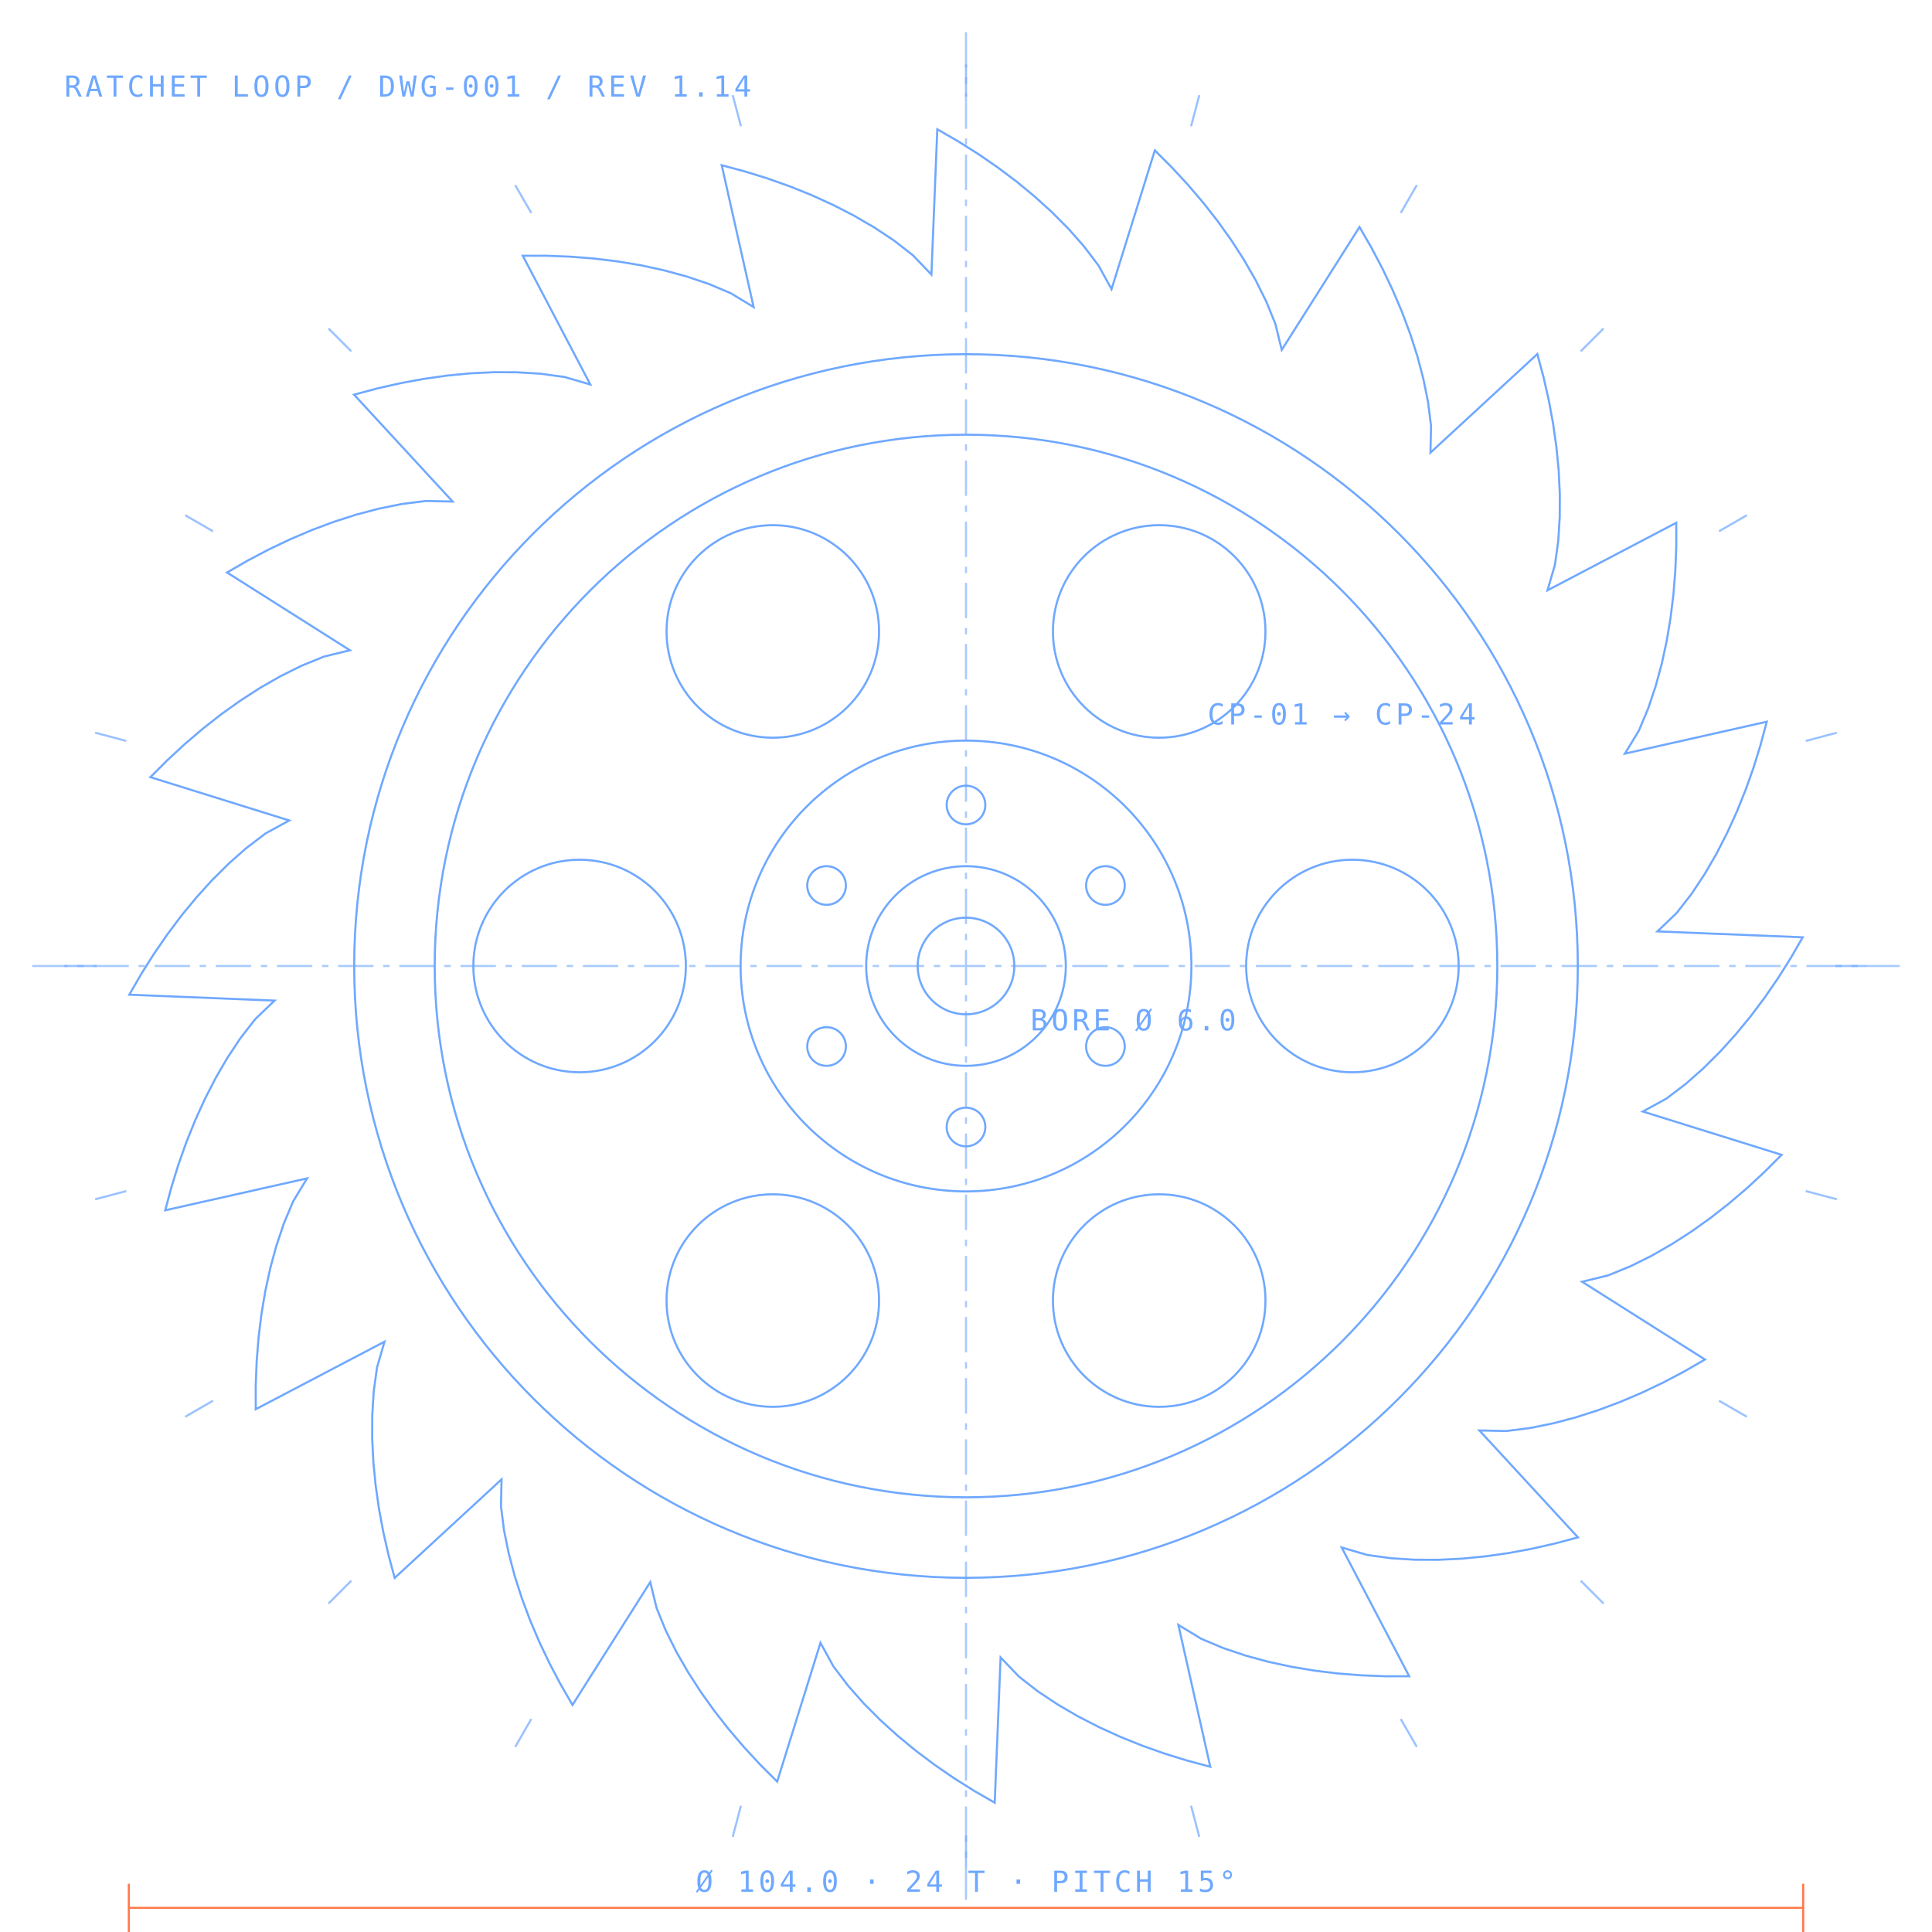
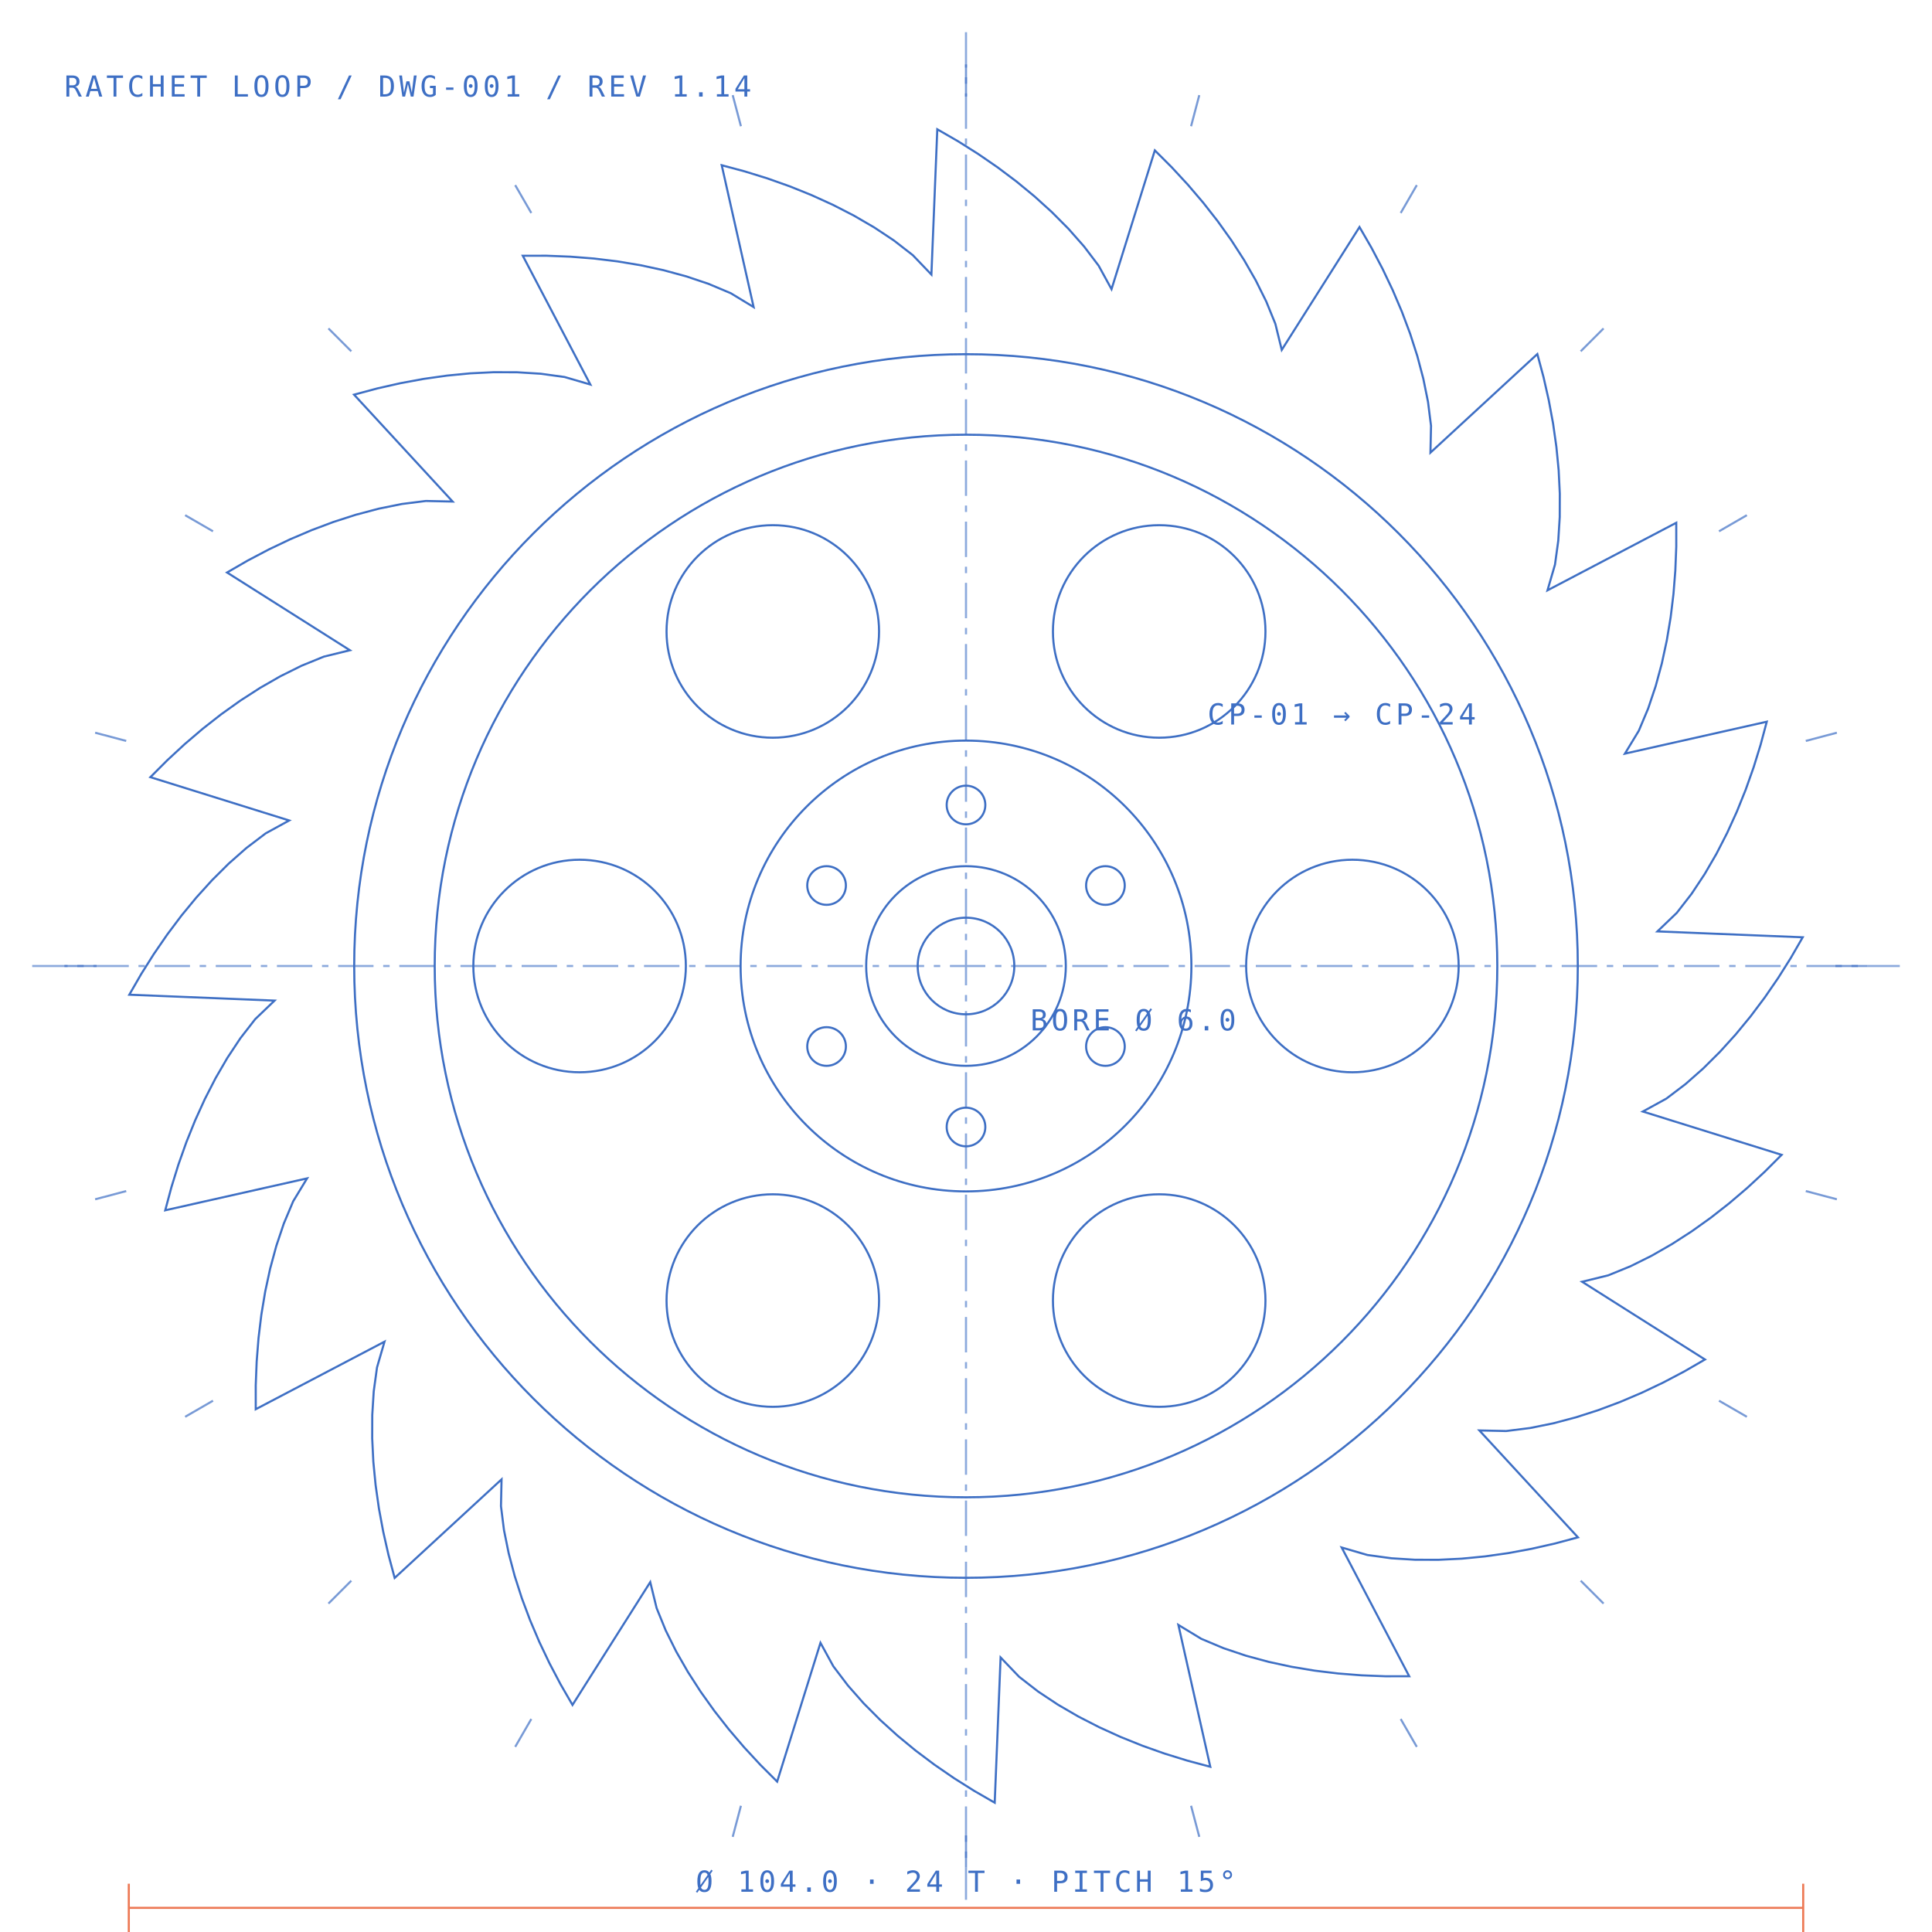
<svg xmlns="http://www.w3.org/2000/svg" viewBox="0 0 1200 1200" aria-hidden="true">
-   <style>path,circle{fill:none;stroke:#6FA8FF;stroke-width:1.3;vector-effect:non-scaling-stroke}.cl{stroke-dasharray:22 6 4 6;opacity:.6}.tk{opacity:.7}.dim{stroke:#FF5A1F;opacity:.8}text{fill:#6FA8FF;font:500 18px ui-monospace,monospace;letter-spacing:.12em}</style>
+   <style>path,circle{fill:none;stroke:#3E6FC4;stroke-width:1.3;vector-effect:non-scaling-stroke}.cl{stroke-dasharray:22 6 4 6;opacity:.6}.tk{opacity:.7}.dim{stroke:#E8572A;opacity:.8}text{fill:#3E6FC4;font:500 18px ui-monospace,monospace;letter-spacing:.12em}</style>
  <path d="M1029.46,578.51 L1041.48,567.00 L1050.69,555.14 L1058.80,542.90 L1066.12,530.30 L1072.76,517.36 L1078.79,504.11 L1084.25,490.56 L1089.16,476.73 L1093.53,462.62 L1097.37,448.27 L1009.27,468.09 L1009.27,468.09 L1017.90,453.86 L1023.72,440.02 L1028.39,426.09 L1032.20,412.03 L1035.27,397.82 L1037.66,383.46 L1039.42,368.96 L1040.58,354.32 L1041.16,339.57 L1041.15,324.71 L961.18,366.66 L961.18,366.66 L965.83,350.68 L967.87,335.80 L968.78,321.14 L968.82,306.58 L968.11,292.05 L966.70,277.56 L964.65,263.10 L961.98,248.66 L958.72,234.27 L954.87,219.91 L888.48,281.13 L888.48,281.13 L888.84,264.49 L886.96,249.59 L884.04,235.20 L880.31,221.12 L875.86,207.27 L870.75,193.64 L865.03,180.20 L858.72,166.95 L851.84,153.88 L844.41,141.02 L796.12,217.33 L796.12,217.33 L792.16,201.17 L786.49,187.26 L779.95,174.11 L772.70,161.48 L764.82,149.26 L756.36,137.41 L747.35,125.91 L737.82,114.74 L727.79,103.90 L717.29,93.40 L690.39,179.61 L690.39,179.61 L682.39,165.02 L673.31,153.06 L663.59,142.05 L653.31,131.72 L642.54,121.96 L631.30,112.70 L619.62,103.93 L607.53,95.61 L595.04,87.73 L582.17,80.31 L578.51,170.54 L578.51,170.54 L567.00,158.52 L555.14,149.31 L542.90,141.20 L530.30,133.88 L517.36,127.24 L504.11,121.21 L490.56,115.75 L476.73,110.84 L462.62,106.47 L448.27,102.63 L468.09,190.73 L468.09,190.73 L453.86,182.10 L440.02,176.28 L426.09,171.61 L412.03,167.80 L397.82,164.73 L383.46,162.34 L368.96,160.58 L354.32,159.42 L339.57,158.84 L324.71,158.85 L366.66,238.82 L366.66,238.82 L350.68,234.17 L335.80,232.13 L321.14,231.22 L306.58,231.18 L292.05,231.89 L277.56,233.30 L263.10,235.35 L248.66,238.02 L234.27,241.28 L219.91,245.13 L281.13,311.52 L281.13,311.52 L264.49,311.16 L249.59,313.04 L235.20,315.96 L221.12,319.69 L207.27,324.14 L193.64,329.25 L180.20,334.97 L166.95,341.28 L153.88,348.16 L141.02,355.59 L217.33,403.88 L217.33,403.88 L201.17,407.84 L187.26,413.51 L174.11,420.05 L161.48,427.30 L149.26,435.18 L137.41,443.64 L125.91,452.65 L114.74,462.18 L103.90,472.21 L93.40,482.71 L179.61,509.61 L179.61,509.61 L165.02,517.61 L153.06,526.69 L142.05,536.41 L131.72,546.69 L121.96,557.46 L112.70,568.70 L103.93,580.38 L95.61,592.47 L87.73,604.96 L80.31,617.83 L170.54,621.49 L170.54,621.49 L158.52,633.00 L149.31,644.86 L141.20,657.10 L133.88,669.70 L127.24,682.64 L121.21,695.89 L115.75,709.44 L110.84,723.27 L106.47,737.38 L102.63,751.73 L190.73,731.91 L190.73,731.91 L182.10,746.14 L176.28,759.98 L171.61,773.91 L167.80,787.97 L164.73,802.18 L162.34,816.54 L160.58,831.04 L159.42,845.68 L158.84,860.43 L158.85,875.29 L238.82,833.34 L238.82,833.34 L234.17,849.32 L232.13,864.20 L231.22,878.86 L231.18,893.42 L231.89,907.95 L233.30,922.44 L235.35,936.90 L238.02,951.34 L241.28,965.73 L245.13,980.09 L311.52,918.87 L311.52,918.87 L311.16,935.51 L313.04,950.41 L315.96,964.80 L319.69,978.88 L324.14,992.73 L329.25,1006.36 L334.97,1019.80 L341.28,1033.05 L348.16,1046.12 L355.59,1058.98 L403.88,982.67 L403.88,982.67 L407.84,998.83 L413.51,1012.74 L420.05,1025.89 L427.30,1038.52 L435.18,1050.74 L443.64,1062.59 L452.65,1074.09 L462.18,1085.26 L472.21,1096.10 L482.71,1106.60 L509.61,1020.39 L509.61,1020.39 L517.61,1034.98 L526.69,1046.94 L536.41,1057.95 L546.69,1068.28 L557.46,1078.04 L568.70,1087.30 L580.38,1096.07 L592.47,1104.39 L604.96,1112.27 L617.83,1119.69 L621.49,1029.46 L621.49,1029.46 L633.00,1041.48 L644.86,1050.69 L657.10,1058.80 L669.70,1066.12 L682.64,1072.76 L695.89,1078.79 L709.44,1084.25 L723.27,1089.16 L737.38,1093.53 L751.73,1097.37 L731.91,1009.27 L731.91,1009.27 L746.14,1017.90 L759.98,1023.72 L773.91,1028.39 L787.97,1032.20 L802.18,1035.27 L816.54,1037.66 L831.04,1039.42 L845.68,1040.58 L860.43,1041.16 L875.29,1041.15 L833.34,961.18 L833.34,961.18 L849.32,965.83 L864.20,967.87 L878.86,968.78 L893.42,968.82 L907.95,968.11 L922.44,966.70 L936.90,964.65 L951.34,961.98 L965.73,958.72 L980.09,954.87 L918.87,888.48 L918.87,888.48 L935.51,888.84 L950.41,886.96 L964.80,884.04 L978.88,880.31 L992.73,875.86 L1006.36,870.75 L1019.80,865.03 L1033.05,858.72 L1046.12,851.84 L1058.98,844.41 L982.67,796.12 L982.67,796.12 L998.83,792.16 L1012.74,786.49 L1025.89,779.95 L1038.52,772.70 L1050.74,764.82 L1062.59,756.36 L1074.09,747.35 L1085.26,737.82 L1096.10,727.79 L1106.60,717.29 L1020.39,690.39 L1020.39,690.39 L1034.98,682.39 L1046.94,673.31 L1057.95,663.59 L1068.28,653.31 L1078.04,642.54 L1087.30,631.30 L1096.07,619.62 L1104.39,607.53 L1112.27,595.04 L1119.69,582.17 L1029.46,578.51Z" />
  <circle cx="600" cy="600" r="380" />
  <circle cx="600" cy="600" r="330" />
  <circle cx="600" cy="600" r="140" />
  <circle cx="600" cy="600" r="62" />
  <circle cx="600" cy="600" r="30" />
  <circle cx="840.0" cy="600.0" r="66" />
  <circle cx="720.0" cy="807.8" r="66" />
  <circle cx="480.0" cy="807.8" r="66" />
  <circle cx="360.0" cy="600.0" r="66" />
  <circle cx="480.0" cy="392.2" r="66" />
  <circle cx="720.0" cy="392.2" r="66" />
  <circle cx="686.6" cy="650.0" r="12" />
  <circle cx="600.0" cy="700.0" r="12" />
  <circle cx="513.4" cy="650.0" r="12" />
  <circle cx="513.4" cy="550.0" r="12" />
  <circle cx="600.0" cy="500.0" r="12" />
  <circle cx="686.6" cy="550.0" r="12" />
  <path class="cl" d="M20,600 H1180 M600,20 V1180" />
  <path class="tk" d="M1140.0,600.0 L1160.0,600.0" />
  <path class="tk" d="M1121.6,739.8 L1140.9,744.9" />
  <path class="tk" d="M1067.7,870.0 L1085.0,880.0" />
  <path class="tk" d="M981.8,981.8 L996.0,996.0" />
  <path class="tk" d="M870.0,1067.7 L880.0,1085.0" />
  <path class="tk" d="M739.8,1121.6 L744.9,1140.9" />
  <path class="tk" d="M600.0,1140.0 L600.0,1160.0" />
  <path class="tk" d="M460.2,1121.6 L455.1,1140.9" />
  <path class="tk" d="M330.0,1067.7 L320.0,1085.0" />
  <path class="tk" d="M218.2,981.8 L204.0,996.0" />
  <path class="tk" d="M132.3,870.0 L115.0,880.0" />
  <path class="tk" d="M78.4,739.8 L59.1,744.9" />
  <path class="tk" d="M60.0,600.0 L40.0,600.0" />
  <path class="tk" d="M78.4,460.2 L59.1,455.1" />
  <path class="tk" d="M132.3,330.0 L115.0,320.0" />
  <path class="tk" d="M218.2,218.2 L204.0,204.0" />
  <path class="tk" d="M330.0,132.3 L320.0,115.0" />
  <path class="tk" d="M460.2,78.4 L455.1,59.1" />
  <path class="tk" d="M600.0,60.0 L600.0,40.0" />
  <path class="tk" d="M739.8,78.4 L744.9,59.1" />
  <path class="tk" d="M870.0,132.3 L880.0,115.0" />
  <path class="tk" d="M981.8,218.2 L996.0,204.0" />
  <path class="tk" d="M1067.7,330.0 L1085.0,320.0" />
  <path class="tk" d="M1121.6,460.2 L1140.9,455.1" />
  <path class="dim" d="M80,1185 H1120 M80,1170 v30 M1120,1170 v30" />
  <text x="600" y="1175" text-anchor="middle">Ø 104.0  ·  24 T  ·  PITCH 15°</text>
  <text x="750" y="450">CP-01 → CP-24</text>
  <text x="640" y="640">BORE Ø 6.0</text>
  <text x="40" y="60">RATCHET LOOP / DWG-001 / REV 1.14</text>
</svg>
